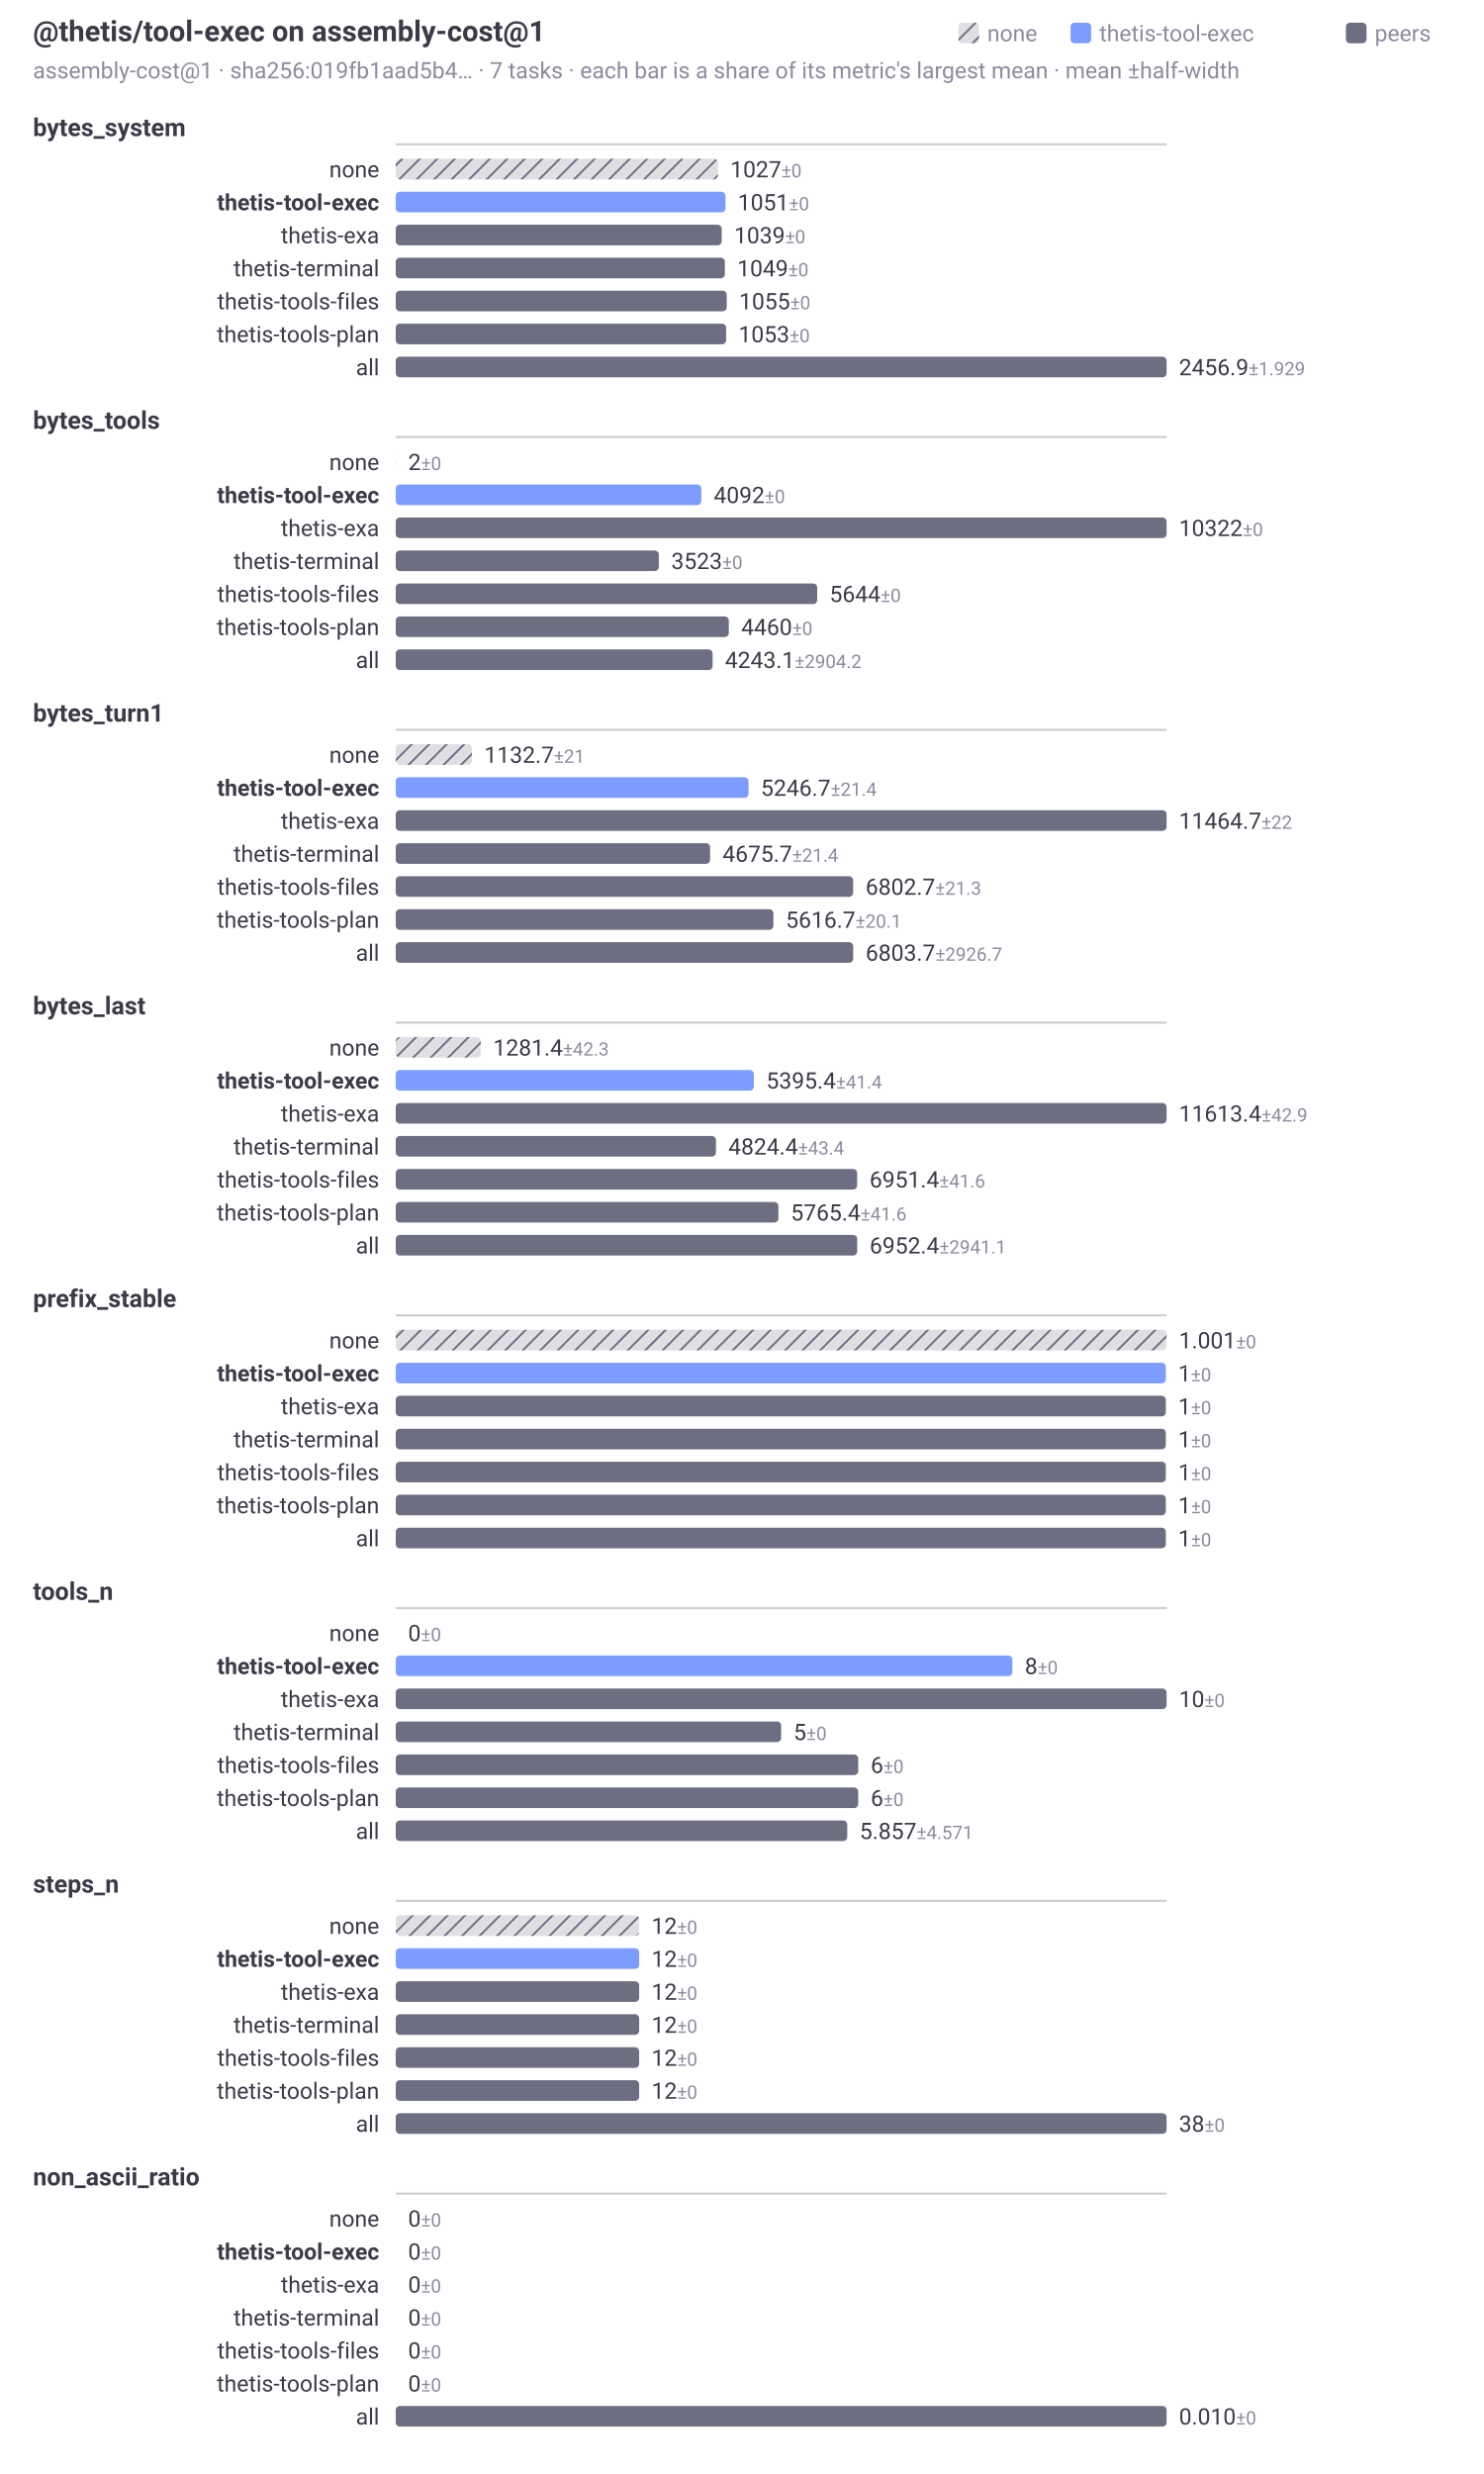
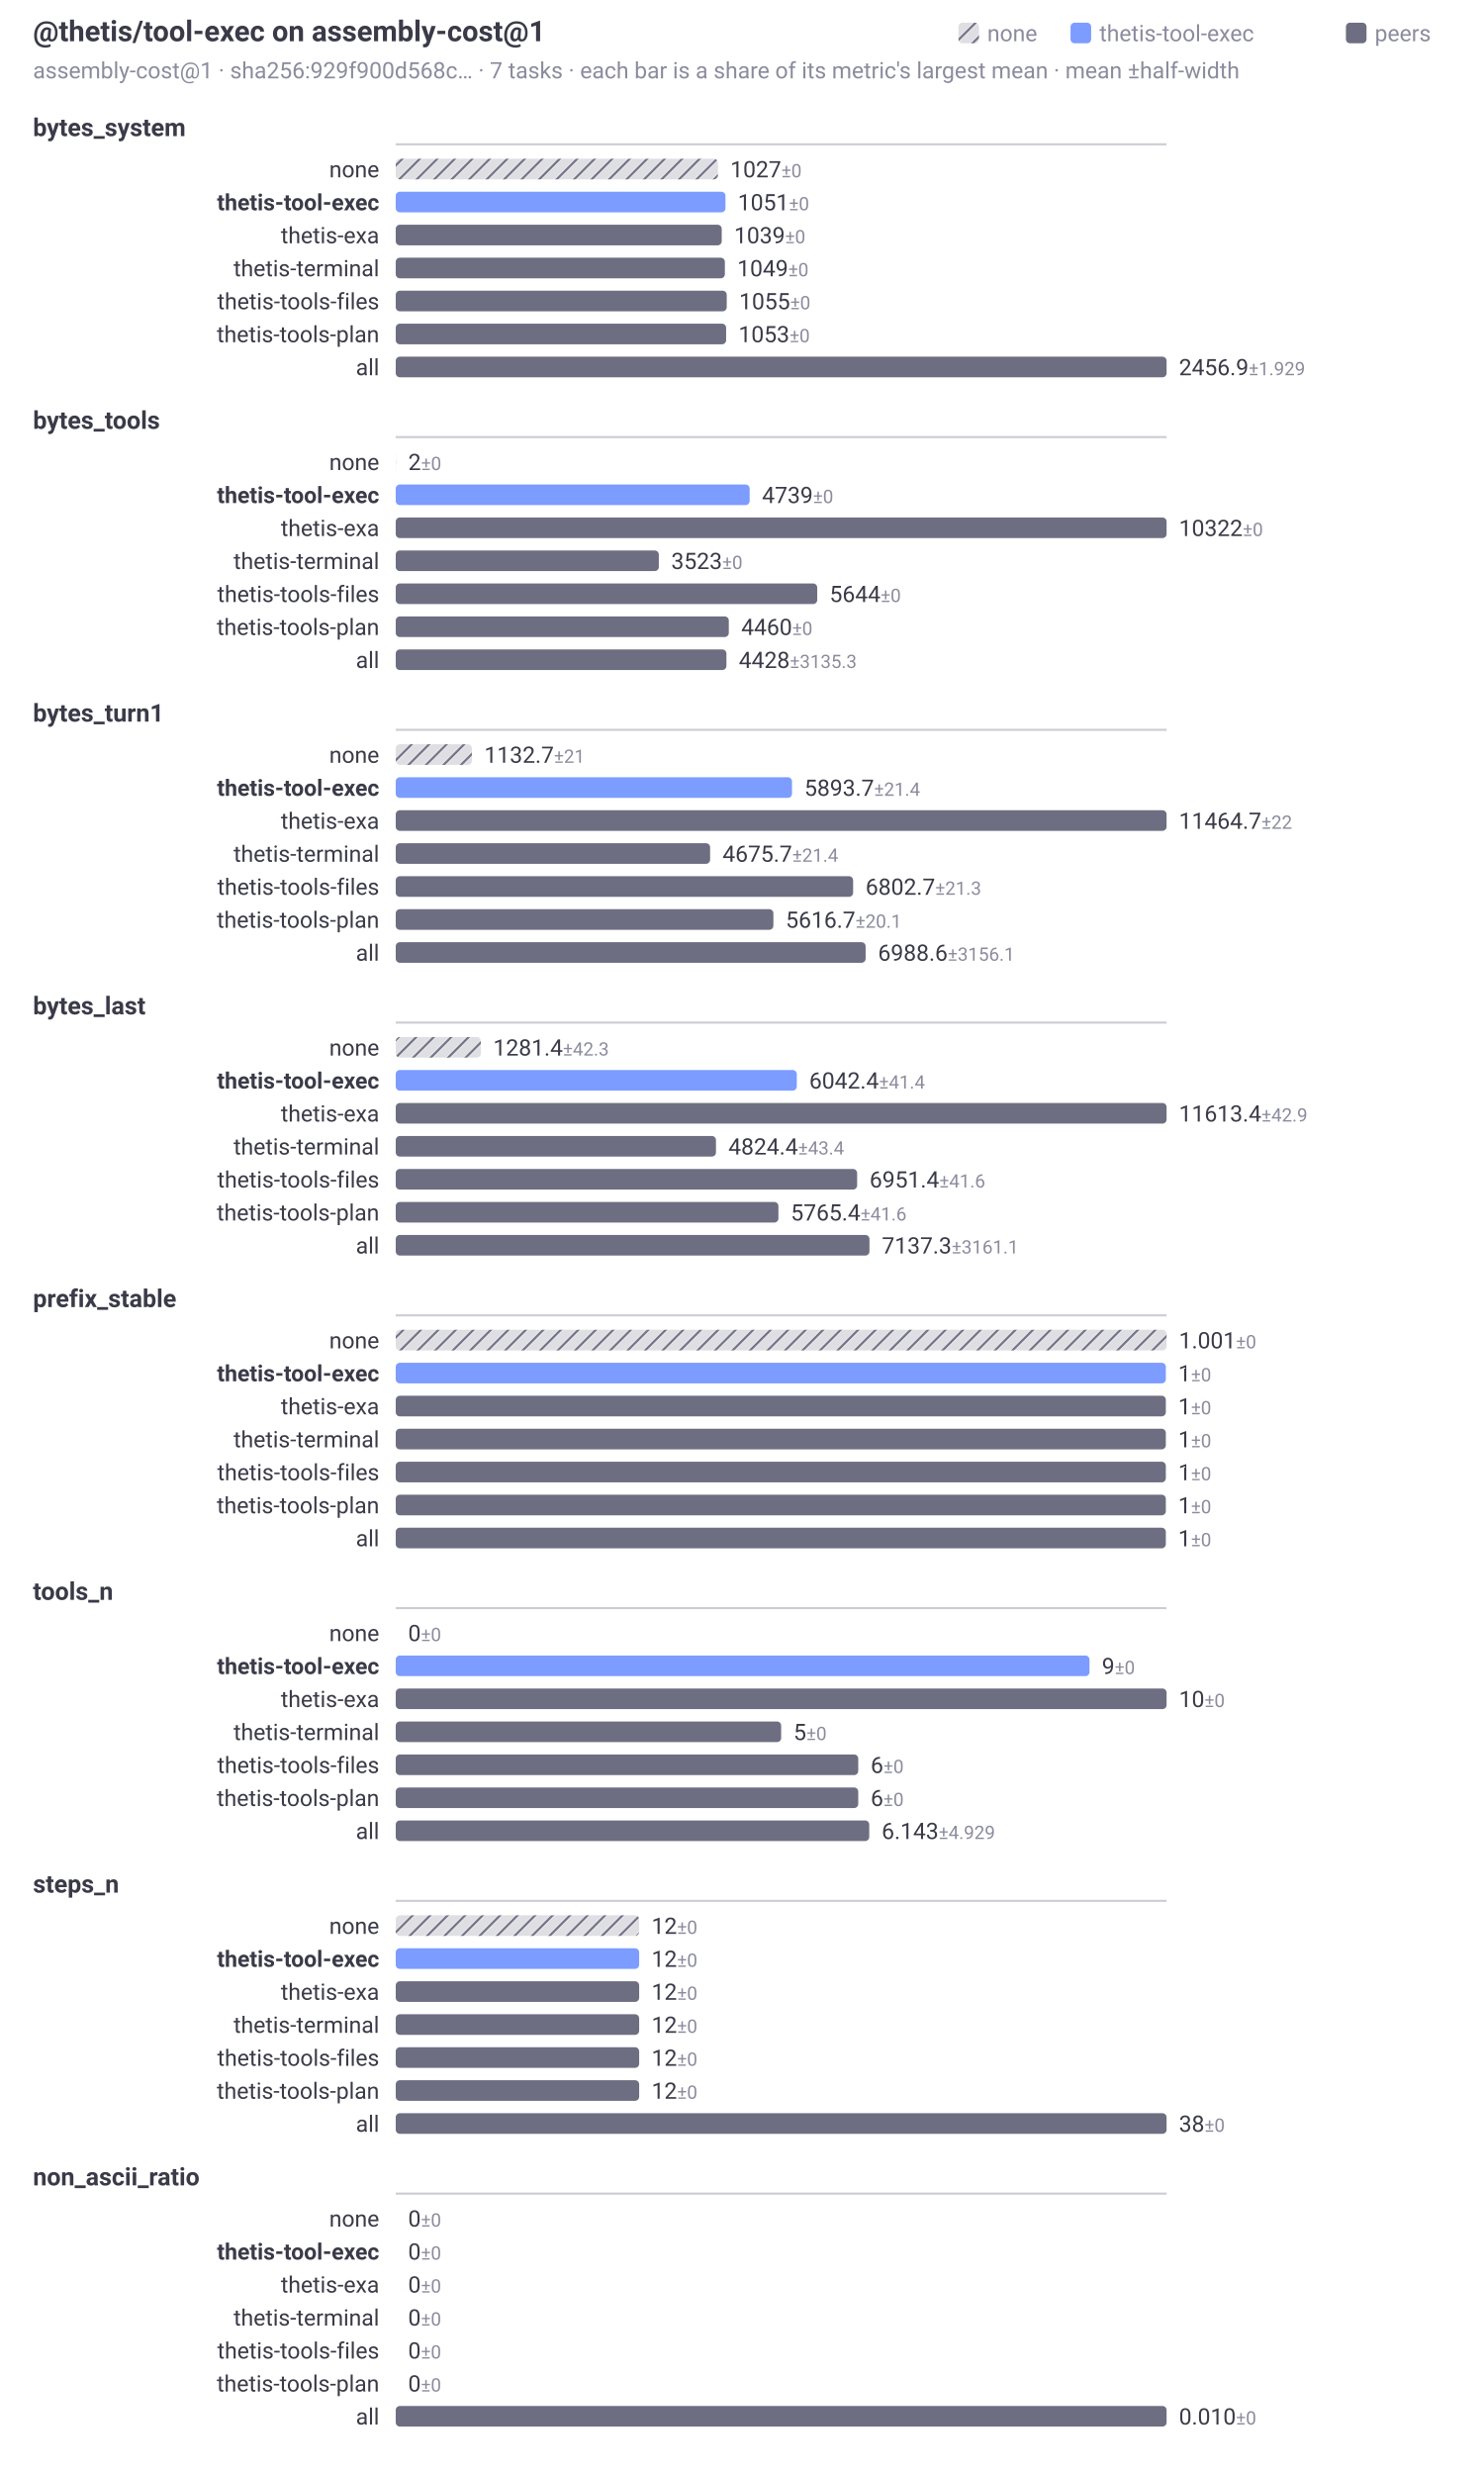
<svg xmlns="http://www.w3.org/2000/svg" width="720" height="1200" viewBox="0 0 720 1200" role="img" aria-labelledby="t d" font-family="system-ui, -apple-system, Segoe UI, Roboto, sans-serif">
  <style>.t{fill:#3a3a48}.f{fill:#8b8b9e}@media (prefers-color-scheme:dark){.t{fill:#d2d2dc}.f{fill:#9a9aae}}</style>
  <defs>
    <pattern id="hatch" width="6" height="6" patternUnits="userSpaceOnUse" patternTransform="rotate(45)">
      <rect width="6" height="6" fill="#6e6e82" fill-opacity="0.22" />
      <line x1="0" y1="0" x2="0" y2="6" stroke="#6e6e82" stroke-width="2" />
    </pattern>
  </defs>
  <text class="t" x="16" y="20" font-size="14" font-weight="600">@thetis/tool-exec on assembly-cost@1</text>
-   <text class="f" x="16" y="38" font-size="11">assembly-cost@1 · sha256:019fb1aad5b4… · 7 tasks · each bar is a share of its metric's largest mean · mean ±half-width</text>
+   <text class="f" x="16" y="38" font-size="11">assembly-cost@1 · sha256:929f900d568c… · 7 tasks · each bar is a share of its metric's largest mean · mean ±half-width</text>
  <rect x="653" y="11" width="10" height="10" rx="2" fill="#6e6e82" />
  <text class="f" x="667" y="20" font-size="11">peers</text>
  <rect x="519.4" y="11" width="10" height="10" rx="2" fill="#7c9cff" />
  <text class="f" x="533.4" y="20" font-size="11">thetis-tool-exec</text>
  <rect x="465" y="11" width="10" height="10" rx="2" fill="url(#hatch)" />
  <text class="f" x="479" y="20" font-size="11">none</text>
  <text class="t" x="16" y="66" font-size="12" font-weight="600">bytes_system</text>
  <line x1="192" y1="70" x2="566" y2="70" stroke="#6e6e82" stroke-opacity="0.35" stroke-width="1" />
  <text class="t" x="184" y="86" font-size="11" text-anchor="end">none</text>
  <rect x="192" y="77" width="156.34" height="10" rx="2" fill="url(#hatch)" />
  <text class="t" x="354.34" y="86" font-size="11">1027<tspan class="f" font-size="9"> ±0</tspan>
  </text>
  <text class="t" x="184" y="102" font-size="11" text-anchor="end" font-weight="600">thetis-tool-exec</text>
  <rect x="192" y="93" width="159.99" height="10" rx="2" fill="#7c9cff" />
  <text class="t" x="357.99" y="102" font-size="11">1051<tspan class="f" font-size="9"> ±0</tspan>
  </text>
  <text class="t" x="184" y="118" font-size="11" text-anchor="end">thetis-exa</text>
  <rect x="192" y="109" width="158.16" height="10" rx="2" fill="#6e6e82" />
  <text class="t" x="356.16" y="118" font-size="11">1039<tspan class="f" font-size="9"> ±0</tspan>
  </text>
  <text class="t" x="184" y="134" font-size="11" text-anchor="end">thetis-terminal</text>
  <rect x="192" y="125" width="159.69" height="10" rx="2" fill="#6e6e82" />
  <text class="t" x="357.69" y="134" font-size="11">1049<tspan class="f" font-size="9"> ±0</tspan>
  </text>
  <text class="t" x="184" y="150" font-size="11" text-anchor="end">thetis-tools-files</text>
  <rect x="192" y="141" width="160.6" height="10" rx="2" fill="#6e6e82" />
  <text class="t" x="358.6" y="150" font-size="11">1055<tspan class="f" font-size="9"> ±0</tspan>
  </text>
  <text class="t" x="184" y="166" font-size="11" text-anchor="end">thetis-tools-plan</text>
  <rect x="192" y="157" width="160.3" height="10" rx="2" fill="#6e6e82" />
  <text class="t" x="358.3" y="166" font-size="11">1053<tspan class="f" font-size="9"> ±0</tspan>
  </text>
  <text class="t" x="184" y="182" font-size="11" text-anchor="end">all</text>
  <rect x="192" y="173" width="374" height="10" rx="2" fill="#6e6e82" />
  <text class="t" x="572" y="182" font-size="11">2456.9<tspan class="f" font-size="9"> ±1.929</tspan>
  </text>
  <text class="t" x="16" y="208" font-size="12" font-weight="600">bytes_tools</text>
  <line x1="192" y1="212" x2="566" y2="212" stroke="#6e6e82" stroke-opacity="0.35" stroke-width="1" />
  <text class="t" x="184" y="228" font-size="11" text-anchor="end">none</text>
  <rect x="192" y="219" width="0.07" height="10" rx="2" fill="url(#hatch)" />
  <text class="t" x="198.07" y="228" font-size="11">2<tspan class="f" font-size="9"> ±0</tspan>
  </text>
  <text class="t" x="184" y="244" font-size="11" text-anchor="end" font-weight="600">thetis-tool-exec</text>
-   <rect x="192" y="235" width="148.27" height="10" rx="2" fill="#7c9cff" />
-   <text class="t" x="346.27" y="244" font-size="11">4092<tspan class="f" font-size="9"> ±0</tspan>
+   <rect x="192" y="235" width="171.71" height="10" rx="2" fill="#7c9cff" />
+   <text class="t" x="369.71" y="244" font-size="11">4739<tspan class="f" font-size="9"> ±0</tspan>
  </text>
  <text class="t" x="184" y="260" font-size="11" text-anchor="end">thetis-exa</text>
  <rect x="192" y="251" width="374" height="10" rx="2" fill="#6e6e82" />
  <text class="t" x="572" y="260" font-size="11">10322<tspan class="f" font-size="9"> ±0</tspan>
  </text>
  <text class="t" x="184" y="276" font-size="11" text-anchor="end">thetis-terminal</text>
  <rect x="192" y="267" width="127.65" height="10" rx="2" fill="#6e6e82" />
  <text class="t" x="325.65" y="276" font-size="11">3523<tspan class="f" font-size="9"> ±0</tspan>
  </text>
  <text class="t" x="184" y="292" font-size="11" text-anchor="end">thetis-tools-files</text>
  <rect x="192" y="283" width="204.5" height="10" rx="2" fill="#6e6e82" />
  <text class="t" x="402.5" y="292" font-size="11">5644<tspan class="f" font-size="9"> ±0</tspan>
  </text>
  <text class="t" x="184" y="308" font-size="11" text-anchor="end">thetis-tools-plan</text>
  <rect x="192" y="299" width="161.6" height="10" rx="2" fill="#6e6e82" />
  <text class="t" x="359.6" y="308" font-size="11">4460<tspan class="f" font-size="9"> ±0</tspan>
  </text>
  <text class="t" x="184" y="324" font-size="11" text-anchor="end">all</text>
-   <rect x="192" y="315" width="153.74" height="10" rx="2" fill="#6e6e82" />
-   <text class="t" x="351.74" y="324" font-size="11">4243.1<tspan class="f" font-size="9"> ±2904.2</tspan>
+   <rect x="192" y="315" width="160.44" height="10" rx="2" fill="#6e6e82" />
+   <text class="t" x="358.44" y="324" font-size="11">4428<tspan class="f" font-size="9"> ±3135.3</tspan>
  </text>
  <text class="t" x="16" y="350" font-size="12" font-weight="600">bytes_turn1</text>
  <line x1="192" y1="354" x2="566" y2="354" stroke="#6e6e82" stroke-opacity="0.35" stroke-width="1" />
  <text class="t" x="184" y="370" font-size="11" text-anchor="end">none</text>
  <rect x="192" y="361" width="36.95" height="10" rx="2" fill="url(#hatch)" />
  <text class="t" x="234.95" y="370" font-size="11">1132.7<tspan class="f" font-size="9"> ±21</tspan>
  </text>
  <text class="t" x="184" y="386" font-size="11" text-anchor="end" font-weight="600">thetis-tool-exec</text>
-   <rect x="192" y="377" width="171.16" height="10" rx="2" fill="#7c9cff" />
-   <text class="t" x="369.16" y="386" font-size="11">5246.7<tspan class="f" font-size="9"> ±21.4</tspan>
+   <rect x="192" y="377" width="192.26" height="10" rx="2" fill="#7c9cff" />
+   <text class="t" x="390.26" y="386" font-size="11">5893.7<tspan class="f" font-size="9"> ±21.4</tspan>
  </text>
  <text class="t" x="184" y="402" font-size="11" text-anchor="end">thetis-exa</text>
  <rect x="192" y="393" width="374" height="10" rx="2" fill="#6e6e82" />
  <text class="t" x="572" y="402" font-size="11">11464.7<tspan class="f" font-size="9"> ±22</tspan>
  </text>
  <text class="t" x="184" y="418" font-size="11" text-anchor="end">thetis-terminal</text>
  <rect x="192" y="409" width="152.53" height="10" rx="2" fill="#6e6e82" />
  <text class="t" x="350.53" y="418" font-size="11">4675.7<tspan class="f" font-size="9"> ±21.4</tspan>
  </text>
  <text class="t" x="184" y="434" font-size="11" text-anchor="end">thetis-tools-files</text>
  <rect x="192" y="425" width="221.92" height="10" rx="2" fill="#6e6e82" />
  <text class="t" x="419.92" y="434" font-size="11">6802.7<tspan class="f" font-size="9"> ±21.3</tspan>
  </text>
  <text class="t" x="184" y="450" font-size="11" text-anchor="end">thetis-tools-plan</text>
  <rect x="192" y="441" width="183.23" height="10" rx="2" fill="#6e6e82" />
  <text class="t" x="381.23" y="450" font-size="11">5616.7<tspan class="f" font-size="9"> ±20.1</tspan>
  </text>
  <text class="t" x="184" y="466" font-size="11" text-anchor="end">all</text>
-   <rect x="192" y="457" width="221.95" height="10" rx="2" fill="#6e6e82" />
-   <text class="t" x="419.95" y="466" font-size="11">6803.7<tspan class="f" font-size="9"> ±2926.7</tspan>
+   <rect x="192" y="457" width="227.98" height="10" rx="2" fill="#6e6e82" />
+   <text class="t" x="425.98" y="466" font-size="11">6988.6<tspan class="f" font-size="9"> ±3156.1</tspan>
  </text>
  <text class="t" x="16" y="492" font-size="12" font-weight="600">bytes_last</text>
  <line x1="192" y1="496" x2="566" y2="496" stroke="#6e6e82" stroke-opacity="0.35" stroke-width="1" />
  <text class="t" x="184" y="512" font-size="11" text-anchor="end">none</text>
  <rect x="192" y="503" width="41.27" height="10" rx="2" fill="url(#hatch)" />
  <text class="t" x="239.27" y="512" font-size="11">1281.4<tspan class="f" font-size="9"> ±42.3</tspan>
  </text>
  <text class="t" x="184" y="528" font-size="11" text-anchor="end" font-weight="600">thetis-tool-exec</text>
-   <rect x="192" y="519" width="173.75" height="10" rx="2" fill="#7c9cff" />
-   <text class="t" x="371.75" y="528" font-size="11">5395.4<tspan class="f" font-size="9"> ±41.4</tspan>
+   <rect x="192" y="519" width="194.59" height="10" rx="2" fill="#7c9cff" />
+   <text class="t" x="392.59" y="528" font-size="11">6042.4<tspan class="f" font-size="9"> ±41.4</tspan>
  </text>
  <text class="t" x="184" y="544" font-size="11" text-anchor="end">thetis-exa</text>
  <rect x="192" y="535" width="374" height="10" rx="2" fill="#6e6e82" />
  <text class="t" x="572" y="544" font-size="11">11613.4<tspan class="f" font-size="9"> ±42.9</tspan>
  </text>
  <text class="t" x="184" y="560" font-size="11" text-anchor="end">thetis-terminal</text>
  <rect x="192" y="551" width="155.37" height="10" rx="2" fill="#6e6e82" />
  <text class="t" x="353.37" y="560" font-size="11">4824.4<tspan class="f" font-size="9"> ±43.4</tspan>
  </text>
  <text class="t" x="184" y="576" font-size="11" text-anchor="end">thetis-tools-files</text>
  <rect x="192" y="567" width="223.86" height="10" rx="2" fill="#6e6e82" />
  <text class="t" x="421.86" y="576" font-size="11">6951.4<tspan class="f" font-size="9"> ±41.6</tspan>
  </text>
  <text class="t" x="184" y="592" font-size="11" text-anchor="end">thetis-tools-plan</text>
  <rect x="192" y="583" width="185.67" height="10" rx="2" fill="#6e6e82" />
  <text class="t" x="383.67" y="592" font-size="11">5765.4<tspan class="f" font-size="9"> ±41.6</tspan>
  </text>
  <text class="t" x="184" y="608" font-size="11" text-anchor="end">all</text>
-   <rect x="192" y="599" width="223.9" height="10" rx="2" fill="#6e6e82" />
-   <text class="t" x="421.9" y="608" font-size="11">6952.4<tspan class="f" font-size="9"> ±2941.1</tspan>
+   <rect x="192" y="599" width="229.85" height="10" rx="2" fill="#6e6e82" />
+   <text class="t" x="427.85" y="608" font-size="11">7137.3<tspan class="f" font-size="9"> ±3161.1</tspan>
  </text>
  <text class="t" x="16" y="634" font-size="12" font-weight="600">prefix_stable</text>
  <line x1="192" y1="638" x2="566" y2="638" stroke="#6e6e82" stroke-opacity="0.35" stroke-width="1" />
  <text class="t" x="184" y="654" font-size="11" text-anchor="end">none</text>
  <rect x="192" y="645" width="374" height="10" rx="2" fill="url(#hatch)" />
  <text class="t" x="572" y="654" font-size="11">1.001<tspan class="f" font-size="9"> ±0</tspan>
  </text>
  <text class="t" x="184" y="670" font-size="11" text-anchor="end" font-weight="600">thetis-tool-exec</text>
  <rect x="192" y="661" width="373.63" height="10" rx="2" fill="#7c9cff" />
  <text class="t" x="571.63" y="670" font-size="11">1<tspan class="f" font-size="9"> ±0</tspan>
  </text>
  <text class="t" x="184" y="686" font-size="11" text-anchor="end">thetis-exa</text>
  <rect x="192" y="677" width="373.63" height="10" rx="2" fill="#6e6e82" />
  <text class="t" x="571.63" y="686" font-size="11">1<tspan class="f" font-size="9"> ±0</tspan>
  </text>
  <text class="t" x="184" y="702" font-size="11" text-anchor="end">thetis-terminal</text>
  <rect x="192" y="693" width="373.63" height="10" rx="2" fill="#6e6e82" />
  <text class="t" x="571.63" y="702" font-size="11">1<tspan class="f" font-size="9"> ±0</tspan>
  </text>
  <text class="t" x="184" y="718" font-size="11" text-anchor="end">thetis-tools-files</text>
  <rect x="192" y="709" width="373.63" height="10" rx="2" fill="#6e6e82" />
  <text class="t" x="571.63" y="718" font-size="11">1<tspan class="f" font-size="9"> ±0</tspan>
  </text>
  <text class="t" x="184" y="734" font-size="11" text-anchor="end">thetis-tools-plan</text>
  <rect x="192" y="725" width="373.63" height="10" rx="2" fill="#6e6e82" />
  <text class="t" x="571.63" y="734" font-size="11">1<tspan class="f" font-size="9"> ±0</tspan>
  </text>
  <text class="t" x="184" y="750" font-size="11" text-anchor="end">all</text>
  <rect x="192" y="741" width="373.63" height="10" rx="2" fill="#6e6e82" />
  <text class="t" x="571.63" y="750" font-size="11">1<tspan class="f" font-size="9"> ±0</tspan>
  </text>
  <text class="t" x="16" y="776" font-size="12" font-weight="600">tools_n</text>
  <line x1="192" y1="780" x2="566" y2="780" stroke="#6e6e82" stroke-opacity="0.35" stroke-width="1" />
  <text class="t" x="184" y="796" font-size="11" text-anchor="end">none</text>
  <rect x="192" y="787" width="0" height="10" rx="2" fill="url(#hatch)" />
  <text class="t" x="198" y="796" font-size="11">0<tspan class="f" font-size="9"> ±0</tspan>
  </text>
  <text class="t" x="184" y="812" font-size="11" text-anchor="end" font-weight="600">thetis-tool-exec</text>
-   <rect x="192" y="803" width="299.2" height="10" rx="2" fill="#7c9cff" />
-   <text class="t" x="497.2" y="812" font-size="11">8<tspan class="f" font-size="9"> ±0</tspan>
+   <rect x="192" y="803" width="336.6" height="10" rx="2" fill="#7c9cff" />
+   <text class="t" x="534.6" y="812" font-size="11">9<tspan class="f" font-size="9"> ±0</tspan>
  </text>
  <text class="t" x="184" y="828" font-size="11" text-anchor="end">thetis-exa</text>
  <rect x="192" y="819" width="374" height="10" rx="2" fill="#6e6e82" />
  <text class="t" x="572" y="828" font-size="11">10<tspan class="f" font-size="9"> ±0</tspan>
  </text>
  <text class="t" x="184" y="844" font-size="11" text-anchor="end">thetis-terminal</text>
  <rect x="192" y="835" width="187" height="10" rx="2" fill="#6e6e82" />
  <text class="t" x="385" y="844" font-size="11">5<tspan class="f" font-size="9"> ±0</tspan>
  </text>
  <text class="t" x="184" y="860" font-size="11" text-anchor="end">thetis-tools-files</text>
  <rect x="192" y="851" width="224.4" height="10" rx="2" fill="#6e6e82" />
  <text class="t" x="422.4" y="860" font-size="11">6<tspan class="f" font-size="9"> ±0</tspan>
  </text>
  <text class="t" x="184" y="876" font-size="11" text-anchor="end">thetis-tools-plan</text>
  <rect x="192" y="867" width="224.4" height="10" rx="2" fill="#6e6e82" />
  <text class="t" x="422.4" y="876" font-size="11">6<tspan class="f" font-size="9"> ±0</tspan>
  </text>
  <text class="t" x="184" y="892" font-size="11" text-anchor="end">all</text>
-   <rect x="192" y="883" width="219.06" height="10" rx="2" fill="#6e6e82" />
-   <text class="t" x="417.06" y="892" font-size="11">5.857<tspan class="f" font-size="9"> ±4.571</tspan>
+   <rect x="192" y="883" width="229.74" height="10" rx="2" fill="#6e6e82" />
+   <text class="t" x="427.74" y="892" font-size="11">6.143<tspan class="f" font-size="9"> ±4.929</tspan>
  </text>
  <text class="t" x="16" y="918" font-size="12" font-weight="600">steps_n</text>
  <line x1="192" y1="922" x2="566" y2="922" stroke="#6e6e82" stroke-opacity="0.35" stroke-width="1" />
  <text class="t" x="184" y="938" font-size="11" text-anchor="end">none</text>
  <rect x="192" y="929" width="118.11" height="10" rx="2" fill="url(#hatch)" />
  <text class="t" x="316.11" y="938" font-size="11">12<tspan class="f" font-size="9"> ±0</tspan>
  </text>
  <text class="t" x="184" y="954" font-size="11" text-anchor="end" font-weight="600">thetis-tool-exec</text>
  <rect x="192" y="945" width="118.11" height="10" rx="2" fill="#7c9cff" />
  <text class="t" x="316.11" y="954" font-size="11">12<tspan class="f" font-size="9"> ±0</tspan>
  </text>
  <text class="t" x="184" y="970" font-size="11" text-anchor="end">thetis-exa</text>
  <rect x="192" y="961" width="118.11" height="10" rx="2" fill="#6e6e82" />
  <text class="t" x="316.11" y="970" font-size="11">12<tspan class="f" font-size="9"> ±0</tspan>
  </text>
  <text class="t" x="184" y="986" font-size="11" text-anchor="end">thetis-terminal</text>
  <rect x="192" y="977" width="118.11" height="10" rx="2" fill="#6e6e82" />
  <text class="t" x="316.11" y="986" font-size="11">12<tspan class="f" font-size="9"> ±0</tspan>
  </text>
  <text class="t" x="184" y="1002" font-size="11" text-anchor="end">thetis-tools-files</text>
  <rect x="192" y="993" width="118.11" height="10" rx="2" fill="#6e6e82" />
  <text class="t" x="316.11" y="1002" font-size="11">12<tspan class="f" font-size="9"> ±0</tspan>
  </text>
  <text class="t" x="184" y="1018" font-size="11" text-anchor="end">thetis-tools-plan</text>
  <rect x="192" y="1009" width="118.11" height="10" rx="2" fill="#6e6e82" />
  <text class="t" x="316.11" y="1018" font-size="11">12<tspan class="f" font-size="9"> ±0</tspan>
  </text>
  <text class="t" x="184" y="1034" font-size="11" text-anchor="end">all</text>
  <rect x="192" y="1025" width="374" height="10" rx="2" fill="#6e6e82" />
  <text class="t" x="572" y="1034" font-size="11">38<tspan class="f" font-size="9"> ±0</tspan>
  </text>
  <text class="t" x="16" y="1060" font-size="12" font-weight="600">non_ascii_ratio</text>
  <line x1="192" y1="1064" x2="566" y2="1064" stroke="#6e6e82" stroke-opacity="0.35" stroke-width="1" />
  <text class="t" x="184" y="1080" font-size="11" text-anchor="end">none</text>
  <rect x="192" y="1071" width="0" height="10" rx="2" fill="url(#hatch)" />
  <text class="t" x="198" y="1080" font-size="11">0<tspan class="f" font-size="9"> ±0</tspan>
  </text>
  <text class="t" x="184" y="1096" font-size="11" text-anchor="end" font-weight="600">thetis-tool-exec</text>
  <rect x="192" y="1087" width="0" height="10" rx="2" fill="#7c9cff" />
  <text class="t" x="198" y="1096" font-size="11">0<tspan class="f" font-size="9"> ±0</tspan>
  </text>
  <text class="t" x="184" y="1112" font-size="11" text-anchor="end">thetis-exa</text>
  <rect x="192" y="1103" width="0" height="10" rx="2" fill="#6e6e82" />
  <text class="t" x="198" y="1112" font-size="11">0<tspan class="f" font-size="9"> ±0</tspan>
  </text>
  <text class="t" x="184" y="1128" font-size="11" text-anchor="end">thetis-terminal</text>
  <rect x="192" y="1119" width="0" height="10" rx="2" fill="#6e6e82" />
  <text class="t" x="198" y="1128" font-size="11">0<tspan class="f" font-size="9"> ±0</tspan>
  </text>
  <text class="t" x="184" y="1144" font-size="11" text-anchor="end">thetis-tools-files</text>
  <rect x="192" y="1135" width="0" height="10" rx="2" fill="#6e6e82" />
  <text class="t" x="198" y="1144" font-size="11">0<tspan class="f" font-size="9"> ±0</tspan>
  </text>
  <text class="t" x="184" y="1160" font-size="11" text-anchor="end">thetis-tools-plan</text>
  <rect x="192" y="1151" width="0" height="10" rx="2" fill="#6e6e82" />
  <text class="t" x="198" y="1160" font-size="11">0<tspan class="f" font-size="9"> ±0</tspan>
  </text>
  <text class="t" x="184" y="1176" font-size="11" text-anchor="end">all</text>
  <rect x="192" y="1167" width="374" height="10" rx="2" fill="#6e6e82" />
  <text class="t" x="572" y="1176" font-size="11">0.010<tspan class="f" font-size="9"> ±0</tspan>
  </text>
</svg>
